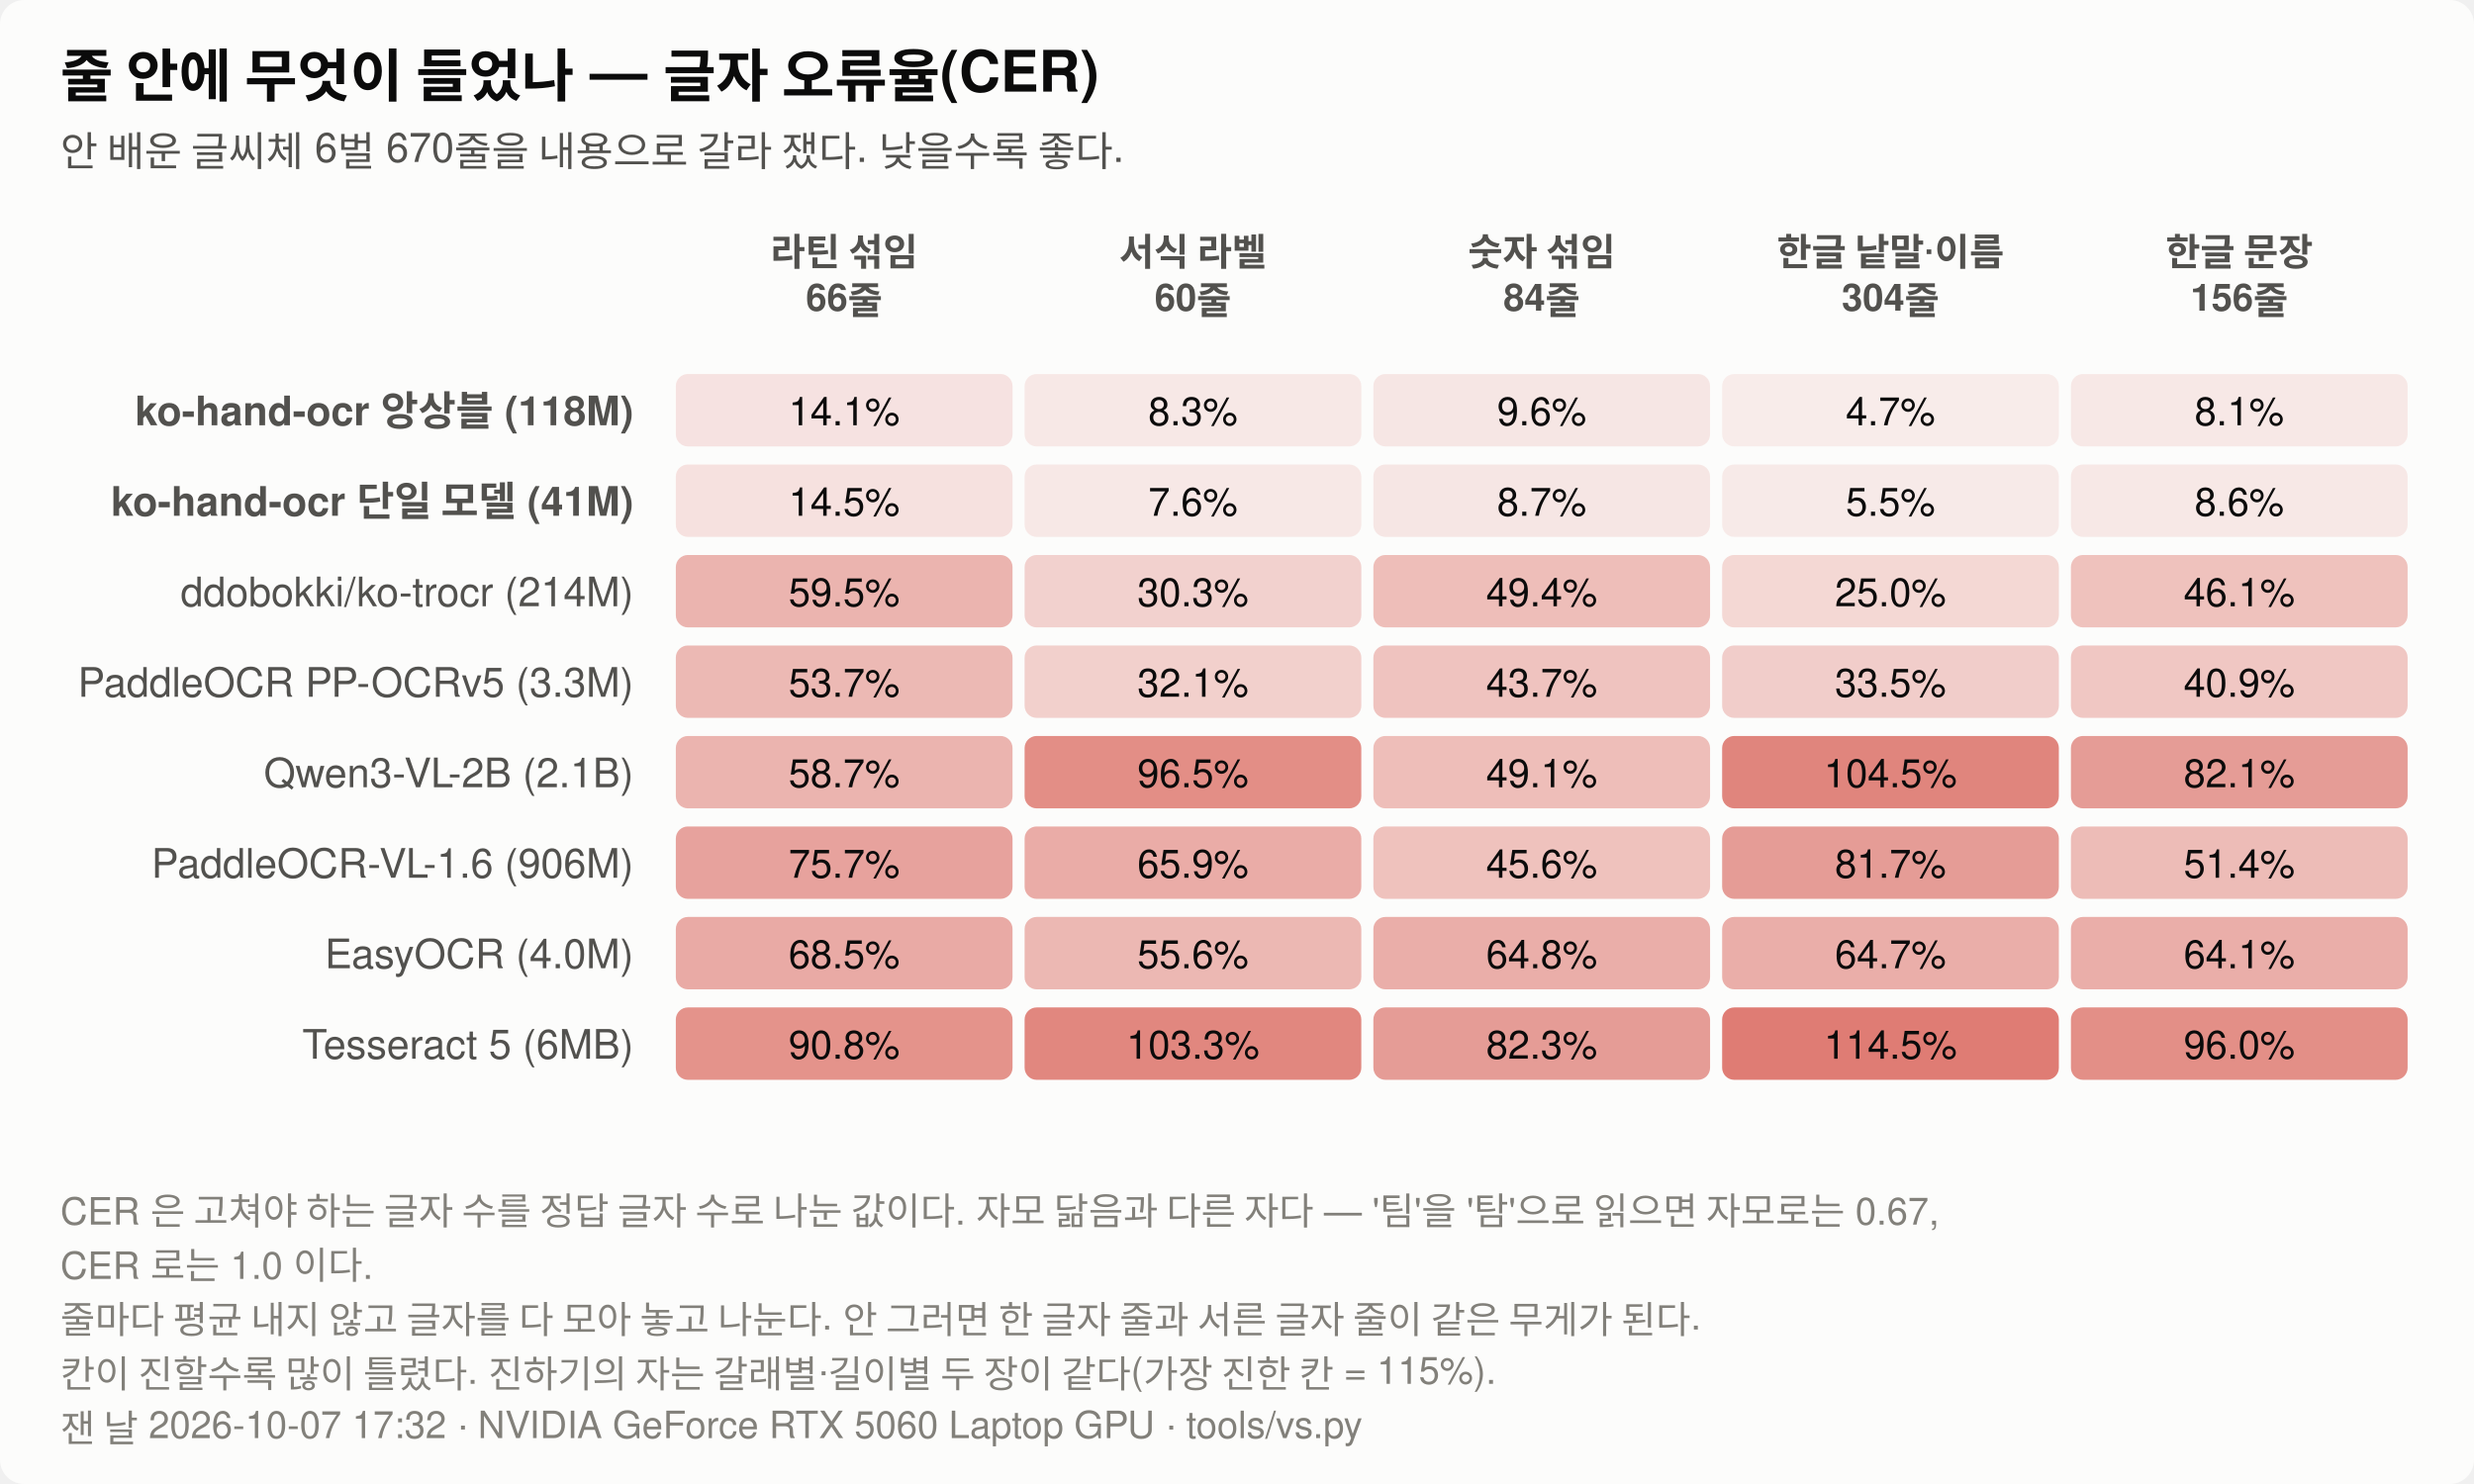
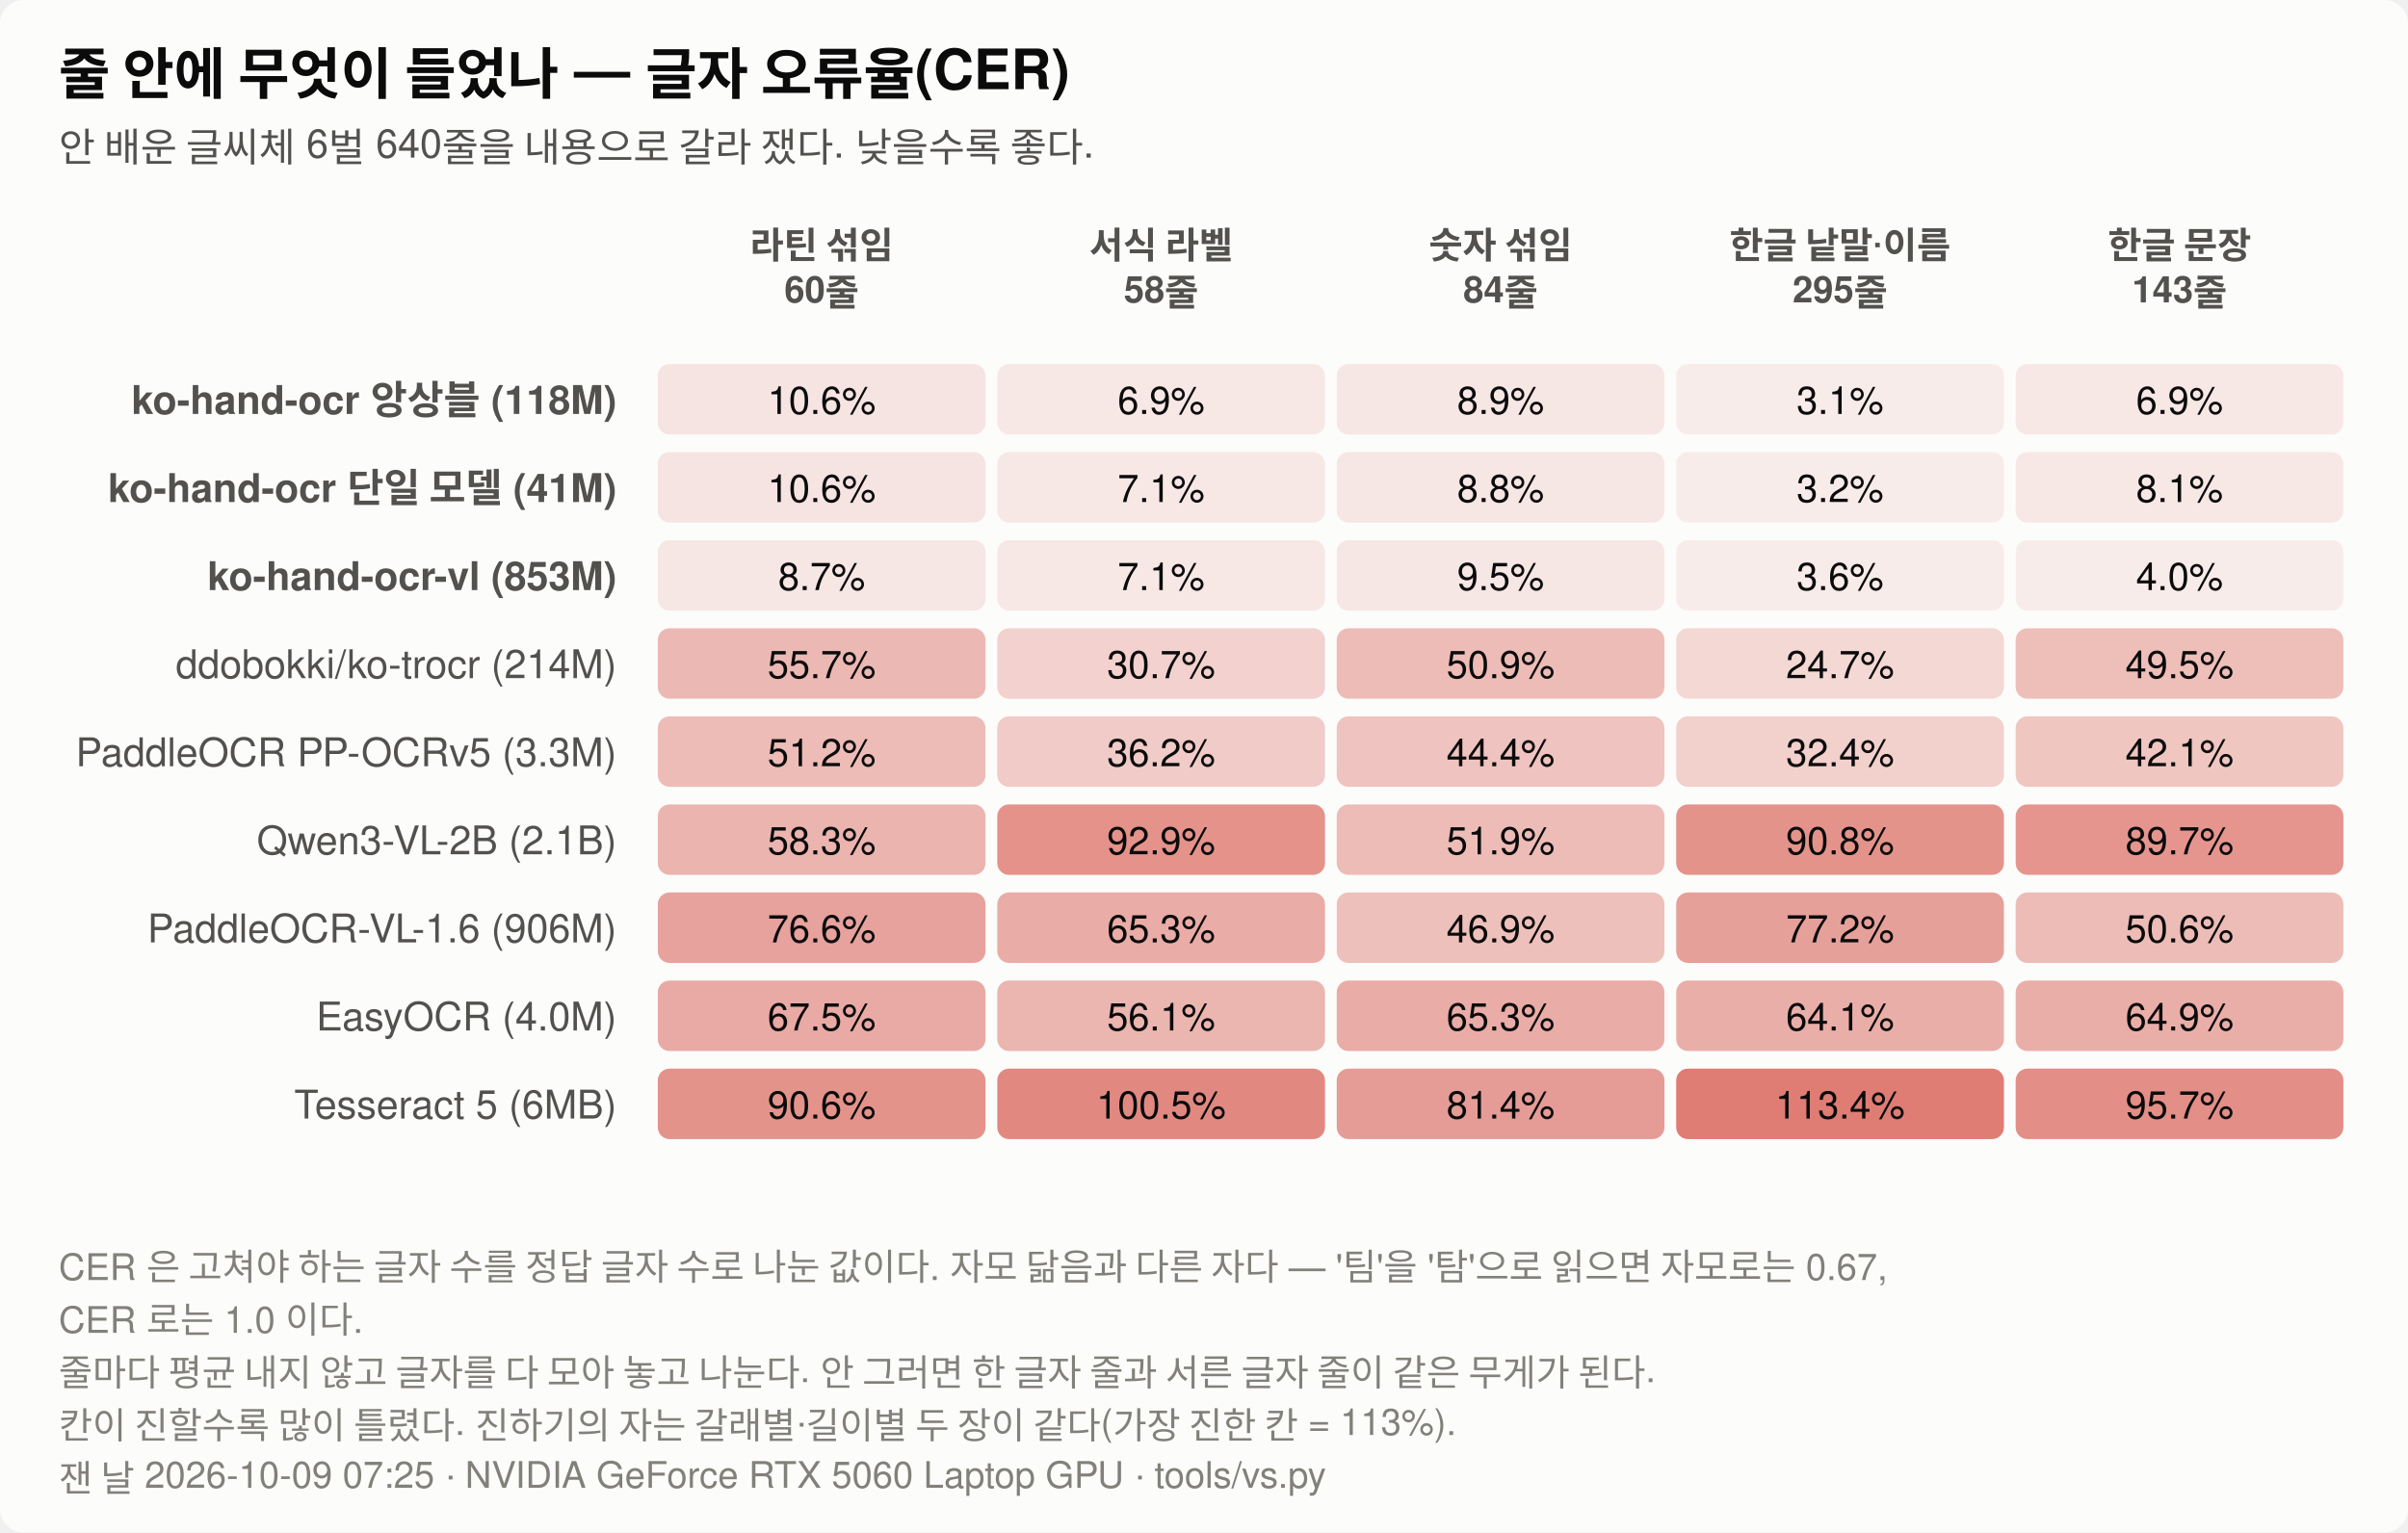
- <svg xmlns="http://www.w3.org/2000/svg" viewBox="0 0 820 492" width="820" height="492" role="img" aria-label="Character error rate by line content. Lower is better. 라틴 섞임: ko-hand-ocr 앙상블 14 percent, ko-hand-ocr 단일 모델 14 percent, ddobokki/ko-trocr 60 percent, PaddleOCR PP-OCRv5 54 percent, Qwen3-VL-2B 59 percent, PaddleOCR-VL-1.6 76 percent, EasyOCR 69 percent, Tesseract 5 91 percent. 서식 라벨: ko-hand-ocr 앙상블 8 percent, ko-hand-ocr 단일 모델 8 percent, ddobokki/ko-trocr 30 percent, PaddleOCR PP-OCRv5 32 percent, Qwen3-VL-2B 96 percent, PaddleOCR-VL-1.6 66 percent, EasyOCR 56 percent, Tesseract 5 103 percent. 숫자 섞임: ko-hand-ocr 앙상블 10 percent, ko-hand-ocr 단일 모델 9 percent, ddobokki/ko-trocr 49 percent, PaddleOCR PP-OCRv5 44 percent, Qwen3-VL-2B 49 percent, PaddleOCR-VL-1.6 46 percent, EasyOCR 65 percent, Tesseract 5 82 percent. 한글 낱말·이름: ko-hand-ocr 앙상블 5 percent, ko-hand-ocr 단일 모델 5 percent, ddobokki/ko-trocr 25 percent, PaddleOCR PP-OCRv5 33 percent, Qwen3-VL-2B 105 percent, PaddleOCR-VL-1.6 82 percent, EasyOCR 65 percent, Tesseract 5 115 percent. 한글 문장: ko-hand-ocr 앙상블 8 percent, ko-hand-ocr 단일 모델 9 percent, ddobokki/ko-trocr 46 percent, PaddleOCR PP-OCRv5 41 percent, Qwen3-VL-2B 82 percent, PaddleOCR-VL-1.6 51 percent, EasyOCR 64 percent, Tesseract 5 96 percent.">
+ <svg xmlns="http://www.w3.org/2000/svg" viewBox="0 0 820 522" width="820" height="522" role="img" aria-label="Character error rate by line content. Lower is better. 라틴 섞임: ko-hand-ocr 앙상블 11 percent, ko-hand-ocr 단일 모델 11 percent, ko-hand-ocr-vl 9 percent, ddobokki/ko-trocr 56 percent, PaddleOCR PP-OCRv5 51 percent, Qwen3-VL-2B 58 percent, PaddleOCR-VL-1.6 77 percent, EasyOCR 68 percent, Tesseract 5 91 percent. 서식 라벨: ko-hand-ocr 앙상블 7 percent, ko-hand-ocr 단일 모델 7 percent, ko-hand-ocr-vl 7 percent, ddobokki/ko-trocr 31 percent, PaddleOCR PP-OCRv5 36 percent, Qwen3-VL-2B 93 percent, PaddleOCR-VL-1.6 65 percent, EasyOCR 56 percent, Tesseract 5 101 percent. 숫자 섞임: ko-hand-ocr 앙상블 9 percent, ko-hand-ocr 단일 모델 9 percent, ko-hand-ocr-vl 10 percent, ddobokki/ko-trocr 51 percent, PaddleOCR PP-OCRv5 44 percent, Qwen3-VL-2B 52 percent, PaddleOCR-VL-1.6 47 percent, EasyOCR 65 percent, Tesseract 5 81 percent. 한글 낱말·이름: ko-hand-ocr 앙상블 3 percent, ko-hand-ocr 단일 모델 3 percent, ko-hand-ocr-vl 4 percent, ddobokki/ko-trocr 25 percent, PaddleOCR PP-OCRv5 32 percent, Qwen3-VL-2B 91 percent, PaddleOCR-VL-1.6 77 percent, EasyOCR 64 percent, Tesseract 5 113 percent. 한글 문장: ko-hand-ocr 앙상블 7 percent, ko-hand-ocr 단일 모델 8 percent, ko-hand-ocr-vl 4 percent, ddobokki/ko-trocr 49 percent, PaddleOCR PP-OCRv5 42 percent, Qwen3-VL-2B 90 percent, PaddleOCR-VL-1.6 51 percent, EasyOCR 65 percent, Tesseract 5 96 percent.">
  <style>
  .surface{fill:#fcfcfb}
  .ink{fill:#0b0b0b}
  .ink2{fill:#52514e}
  .ink3{fill:#82807a}
  .s0{fill:#2a78d6}
  .s1{fill:#eb6834}
  .s2{fill:#8a8880}
+   .s3{fill:#1a9e77}
  .grid{stroke:#e3e2de;stroke-width:1}
  .rule{stroke:#cdccc6;stroke-width:1}
  .heat{fill:#cf3a2e}
  text{font-family:-apple-system,BlinkMacSystemFont,"Segoe UI",Helvetica,Arial,sans-serif}
  @media (prefers-color-scheme: dark){
    .surface{fill:#1a1a19}
    .ink{fill:#ffffff}
    .ink2{fill:#c3c2b7}
    .ink3{fill:#8e8c84}
    .s0{fill:#3987e5}
    .s1{fill:#d95926}
    .s2{fill:#7c7a73}
+     .s3{fill:#2bb58c}
    .grid{stroke:#3a3a38}
    .rule{stroke:#4a4946}
    .heat{fill:#ff6b5e}
  }
</style>
-   <rect class="surface" width="820" height="492" rx="8" />
+   <rect class="surface" width="820" height="522" rx="8" />
  <text class="ink" x="20" y="32" font-size="19" font-weight="600">줄 안에 무엇이 들었나 — 글자 오류율(CER)</text>
-   <text class="ink2" x="20" y="55" font-size="13.5">안 배운 글씨체 6벌 670줄을 내용으로 갈라 쟀다. 낮을수록 좋다.</text>
+   <text class="ink2" x="20" y="55" font-size="13.5">안 배운 글씨체 6벌 640줄을 내용으로 갈라 쟀다. 낮을수록 좋다.</text>
  <text class="ink2" x="279.8" y="88.0" font-size="12.5" font-weight="600" text-anchor="middle">라틴 섞임</text>
-   <text class="ink2" x="279.8" y="103.0" font-size="12.5" font-weight="600" text-anchor="middle">66줄</text>
+   <text class="ink2" x="279.8" y="103.0" font-size="12.5" font-weight="600" text-anchor="middle">60줄</text>
  <text class="ink2" x="395.4" y="88.0" font-size="12.5" font-weight="600" text-anchor="middle">서식 라벨</text>
-   <text class="ink2" x="395.4" y="103.0" font-size="12.5" font-weight="600" text-anchor="middle">60줄</text>
+   <text class="ink2" x="395.4" y="103.0" font-size="12.5" font-weight="600" text-anchor="middle">58줄</text>
  <text class="ink2" x="511.0" y="88.0" font-size="12.5" font-weight="600" text-anchor="middle">숫자 섞임</text>
  <text class="ink2" x="511.0" y="103.0" font-size="12.5" font-weight="600" text-anchor="middle">84줄</text>
  <text class="ink2" x="626.6" y="88.0" font-size="12.5" font-weight="600" text-anchor="middle">한글 낱말·이름</text>
-   <text class="ink2" x="626.6" y="103.0" font-size="12.5" font-weight="600" text-anchor="middle">304줄</text>
+   <text class="ink2" x="626.6" y="103.0" font-size="12.5" font-weight="600" text-anchor="middle">295줄</text>
  <text class="ink2" x="742.2" y="88.0" font-size="12.5" font-weight="600" text-anchor="middle">한글 문장</text>
-   <text class="ink2" x="742.2" y="103.0" font-size="12.5" font-weight="600" text-anchor="middle">156줄</text>
+   <text class="ink2" x="742.2" y="103.0" font-size="12.5" font-weight="600" text-anchor="middle">143줄</text>
  <text class="ink2" x="210" y="141.0" font-size="13.5" font-weight="600" text-anchor="end">ko-hand-ocr 앙상블 (118M)</text>
-   <rect class="heat" x="224.0" y="124.0" width="111.6" height="24" rx="4" fill-opacity="0.13" />
-   <text class="ink" x="279.8" y="141.0" font-size="13" text-anchor="middle">14.1%</text>
+   <rect class="heat" x="224.0" y="124.0" width="111.6" height="24" rx="4" fill-opacity="0.12" />
+   <text class="ink" x="279.8" y="141.0" font-size="13" text-anchor="middle">10.6%</text>
  <rect class="heat" x="339.6" y="124.0" width="111.6" height="24" rx="4" fill-opacity="0.10" />
-   <text class="ink" x="395.4" y="141.0" font-size="13" text-anchor="middle">8.3%</text>
+   <text class="ink" x="395.4" y="141.0" font-size="13" text-anchor="middle">6.9%</text>
  <rect class="heat" x="455.2" y="124.0" width="111.6" height="24" rx="4" fill-opacity="0.11" />
-   <text class="ink" x="511.0" y="141.0" font-size="13" text-anchor="middle">9.6%</text>
+   <text class="ink" x="511.0" y="141.0" font-size="13" text-anchor="middle">8.9%</text>
  <rect class="heat" x="570.8" y="124.0" width="111.6" height="24" rx="4" fill-opacity="0.08" />
-   <text class="ink" x="626.6" y="141.0" font-size="13" text-anchor="middle">4.7%</text>
+   <text class="ink" x="626.6" y="141.0" font-size="13" text-anchor="middle">3.1%</text>
  <rect class="heat" x="686.4" y="124.0" width="111.6" height="24" rx="4" fill-opacity="0.10" />
-   <text class="ink" x="742.2" y="141.0" font-size="13" text-anchor="middle">8.1%</text>
+   <text class="ink" x="742.2" y="141.0" font-size="13" text-anchor="middle">6.9%</text>
  <text class="ink2" x="210" y="171.0" font-size="13.5" font-weight="600" text-anchor="end">ko-hand-ocr 단일 모델 (41M)</text>
-   <rect class="heat" x="224.0" y="154.0" width="111.6" height="24" rx="4" fill-opacity="0.14" />
-   <text class="ink" x="279.8" y="171.0" font-size="13" text-anchor="middle">14.5%</text>
+   <rect class="heat" x="224.0" y="154.0" width="111.6" height="24" rx="4" fill-opacity="0.12" />
+   <text class="ink" x="279.8" y="171.0" font-size="13" text-anchor="middle">10.6%</text>
  <rect class="heat" x="339.6" y="154.0" width="111.6" height="24" rx="4" fill-opacity="0.10" />
-   <text class="ink" x="395.4" y="171.0" font-size="13" text-anchor="middle">7.6%</text>
+   <text class="ink" x="395.4" y="171.0" font-size="13" text-anchor="middle">7.1%</text>
  <rect class="heat" x="455.2" y="154.0" width="111.6" height="24" rx="4" fill-opacity="0.11" />
-   <text class="ink" x="511.0" y="171.0" font-size="13" text-anchor="middle">8.7%</text>
-   <rect class="heat" x="570.8" y="154.0" width="111.6" height="24" rx="4" fill-opacity="0.09" />
-   <text class="ink" x="626.6" y="171.0" font-size="13" text-anchor="middle">5.5%</text>
+   <text class="ink" x="511.0" y="171.0" font-size="13" text-anchor="middle">8.8%</text>
+   <rect class="heat" x="570.8" y="154.0" width="111.6" height="24" rx="4" fill-opacity="0.08" />
+   <text class="ink" x="626.6" y="171.0" font-size="13" text-anchor="middle">3.2%</text>
  <rect class="heat" x="686.4" y="154.0" width="111.6" height="24" rx="4" fill-opacity="0.10" />
-   <text class="ink" x="742.2" y="171.0" font-size="13" text-anchor="middle">8.6%</text>
-   <text class="ink2" x="210" y="201.0" font-size="13.5" font-weight="400" text-anchor="end">ddobokki/ko-trocr (214M)</text>
-   <rect class="heat" x="224.0" y="184.0" width="111.6" height="24" rx="4" fill-opacity="0.37" />
-   <text class="ink" x="279.8" y="201.0" font-size="13" text-anchor="middle">59.5%</text>
-   <rect class="heat" x="339.6" y="184.0" width="111.6" height="24" rx="4" fill-opacity="0.22" />
-   <text class="ink" x="395.4" y="201.0" font-size="13" text-anchor="middle">30.3%</text>
-   <rect class="heat" x="455.2" y="184.0" width="111.6" height="24" rx="4" fill-opacity="0.32" />
-   <text class="ink" x="511.0" y="201.0" font-size="13" text-anchor="middle">49.4%</text>
-   <rect class="heat" x="570.8" y="184.0" width="111.6" height="24" rx="4" fill-opacity="0.19" />
-   <text class="ink" x="626.6" y="201.0" font-size="13" text-anchor="middle">25.0%</text>
-   <rect class="heat" x="686.4" y="184.0" width="111.6" height="24" rx="4" fill-opacity="0.30" />
-   <text class="ink" x="742.2" y="201.0" font-size="13" text-anchor="middle">46.1%</text>
-   <text class="ink2" x="210" y="231.0" font-size="13.5" font-weight="400" text-anchor="end">PaddleOCR PP-OCRv5 (3.3M)</text>
-   <rect class="heat" x="224.0" y="214.0" width="111.6" height="24" rx="4" fill-opacity="0.34" />
-   <text class="ink" x="279.8" y="231.0" font-size="13" text-anchor="middle">53.7%</text>
-   <rect class="heat" x="339.6" y="214.0" width="111.6" height="24" rx="4" fill-opacity="0.23" />
-   <text class="ink" x="395.4" y="231.0" font-size="13" text-anchor="middle">32.1%</text>
-   <rect class="heat" x="455.2" y="214.0" width="111.6" height="24" rx="4" fill-opacity="0.29" />
-   <text class="ink" x="511.0" y="231.0" font-size="13" text-anchor="middle">43.7%</text>
-   <rect class="heat" x="570.8" y="214.0" width="111.6" height="24" rx="4" fill-opacity="0.24" />
-   <text class="ink" x="626.6" y="231.0" font-size="13" text-anchor="middle">33.5%</text>
-   <rect class="heat" x="686.4" y="214.0" width="111.6" height="24" rx="4" fill-opacity="0.27" />
-   <text class="ink" x="742.2" y="231.0" font-size="13" text-anchor="middle">40.9%</text>
-   <text class="ink2" x="210" y="261.0" font-size="13.5" font-weight="400" text-anchor="end">Qwen3-VL-2B (2.1B)</text>
-   <rect class="heat" x="224.0" y="244.0" width="111.6" height="24" rx="4" fill-opacity="0.37" />
-   <text class="ink" x="279.8" y="261.0" font-size="13" text-anchor="middle">58.7%</text>
-   <rect class="heat" x="339.6" y="244.0" width="111.6" height="24" rx="4" fill-opacity="0.57" />
-   <text class="ink" x="395.4" y="261.0" font-size="13" text-anchor="middle">96.5%</text>
-   <rect class="heat" x="455.2" y="244.0" width="111.6" height="24" rx="4" fill-opacity="0.32" />
-   <text class="ink" x="511.0" y="261.0" font-size="13" text-anchor="middle">49.1%</text>
-   <rect class="heat" x="570.8" y="244.0" width="111.6" height="24" rx="4" fill-opacity="0.61" />
-   <text class="ink" x="626.6" y="261.0" font-size="13" text-anchor="middle">104.5%</text>
-   <rect class="heat" x="686.4" y="244.0" width="111.6" height="24" rx="4" fill-opacity="0.49" />
-   <text class="ink" x="742.2" y="261.0" font-size="13" text-anchor="middle">82.1%</text>
-   <text class="ink2" x="210" y="291.0" font-size="13.5" font-weight="400" text-anchor="end">PaddleOCR-VL-1.6 (906M)</text>
-   <rect class="heat" x="224.0" y="274.0" width="111.6" height="24" rx="4" fill-opacity="0.46" />
-   <text class="ink" x="279.8" y="291.0" font-size="13" text-anchor="middle">75.7%</text>
-   <rect class="heat" x="339.6" y="274.0" width="111.6" height="24" rx="4" fill-opacity="0.41" />
-   <text class="ink" x="395.4" y="291.0" font-size="13" text-anchor="middle">65.9%</text>
-   <rect class="heat" x="455.2" y="274.0" width="111.6" height="24" rx="4" fill-opacity="0.30" />
-   <text class="ink" x="511.0" y="291.0" font-size="13" text-anchor="middle">45.6%</text>
-   <rect class="heat" x="570.8" y="274.0" width="111.6" height="24" rx="4" fill-opacity="0.49" />
-   <text class="ink" x="626.6" y="291.0" font-size="13" text-anchor="middle">81.7%</text>
-   <rect class="heat" x="686.4" y="274.0" width="111.6" height="24" rx="4" fill-opacity="0.33" />
-   <text class="ink" x="742.2" y="291.0" font-size="13" text-anchor="middle">51.4%</text>
-   <text class="ink2" x="210" y="321.0" font-size="13.5" font-weight="400" text-anchor="end">EasyOCR (4.0M)</text>
-   <rect class="heat" x="224.0" y="304.0" width="111.6" height="24" rx="4" fill-opacity="0.42" />
-   <text class="ink" x="279.8" y="321.0" font-size="13" text-anchor="middle">68.5%</text>
-   <rect class="heat" x="339.6" y="304.0" width="111.6" height="24" rx="4" fill-opacity="0.35" />
-   <text class="ink" x="395.4" y="321.0" font-size="13" text-anchor="middle">55.6%</text>
-   <rect class="heat" x="455.2" y="304.0" width="111.6" height="24" rx="4" fill-opacity="0.40" />
-   <text class="ink" x="511.0" y="321.0" font-size="13" text-anchor="middle">64.8%</text>
-   <rect class="heat" x="570.8" y="304.0" width="111.6" height="24" rx="4" fill-opacity="0.40" />
-   <text class="ink" x="626.6" y="321.0" font-size="13" text-anchor="middle">64.7%</text>
-   <rect class="heat" x="686.4" y="304.0" width="111.6" height="24" rx="4" fill-opacity="0.40" />
-   <text class="ink" x="742.2" y="321.0" font-size="13" text-anchor="middle">64.1%</text>
-   <text class="ink2" x="210" y="351.0" font-size="13.5" font-weight="400" text-anchor="end">Tesseract 5 (6MB)</text>
-   <rect class="heat" x="224.0" y="334.0" width="111.6" height="24" rx="4" fill-opacity="0.54" />
-   <text class="ink" x="279.8" y="351.0" font-size="13" text-anchor="middle">90.8%</text>
-   <rect class="heat" x="339.6" y="334.0" width="111.6" height="24" rx="4" fill-opacity="0.60" />
-   <text class="ink" x="395.4" y="351.0" font-size="13" text-anchor="middle">103.3%</text>
-   <rect class="heat" x="455.2" y="334.0" width="111.6" height="24" rx="4" fill-opacity="0.49" />
-   <text class="ink" x="511.0" y="351.0" font-size="13" text-anchor="middle">82.3%</text>
-   <rect class="heat" x="570.8" y="334.0" width="111.6" height="24" rx="4" fill-opacity="0.66" />
-   <text class="ink" x="626.6" y="351.0" font-size="13" text-anchor="middle">114.5%</text>
-   <rect class="heat" x="686.4" y="334.0" width="111.6" height="24" rx="4" fill-opacity="0.56" />
-   <text class="ink" x="742.2" y="351.0" font-size="13" text-anchor="middle">96.0%</text>
-   <text class="ink3" x="20" y="406" font-size="12.5">CER 은 고쳐야 하는 글자 수를 정답 글자 수로 나눈 값이다. 자모 닮음과 다른 자다 — '팀'을 '탐'으로 읽으면 자모로는 0.67,</text>
-   <text class="ink3" x="20" y="424" font-size="12.5">CER 로는 1.0 이다.</text>
-   <text class="ink3" x="20" y="442" font-size="12.5">줄마다 평균 내지 않고 글자를 다 모아 놓고 나눈다. 안 그러면 한 글자 줄과 서른 글자 줄이 같은 무게가 된다.</text>
-   <text class="ink3" x="20" y="460" font-size="12.5">칸이 진할수록 많이 틀렸다. 진하기의 자는 갈래별·길이별 두 장이 같다(가장 진한 칸 = 115%).</text>
-   <text class="ink3" x="20" y="478" font-size="12.5">잰 날 2026-10-07 17:32 · NVIDIA GeForce RTX 5060 Laptop GPU · tools/vs.py</text>
+   <text class="ink" x="742.2" y="171.0" font-size="13" text-anchor="middle">8.1%</text>
+   <text class="ink2" x="210" y="201.0" font-size="13.5" font-weight="600" text-anchor="end">ko-hand-ocr-vl (853M)</text>
+   <rect class="heat" x="224.0" y="184.0" width="111.6" height="24" rx="4" fill-opacity="0.11" />
+   <text class="ink" x="279.8" y="201.0" font-size="13" text-anchor="middle">8.7%</text>
+   <rect class="heat" x="339.6" y="184.0" width="111.6" height="24" rx="4" fill-opacity="0.10" />
+   <text class="ink" x="395.4" y="201.0" font-size="13" text-anchor="middle">7.1%</text>
+   <rect class="heat" x="455.2" y="184.0" width="111.6" height="24" rx="4" fill-opacity="0.11" />
+   <text class="ink" x="511.0" y="201.0" font-size="13" text-anchor="middle">9.5%</text>
+   <rect class="heat" x="570.8" y="184.0" width="111.6" height="24" rx="4" fill-opacity="0.08" />
+   <text class="ink" x="626.6" y="201.0" font-size="13" text-anchor="middle">3.6%</text>
+   <rect class="heat" x="686.4" y="184.0" width="111.6" height="24" rx="4" fill-opacity="0.08" />
+   <text class="ink" x="742.2" y="201.0" font-size="13" text-anchor="middle">4.0%</text>
+   <text class="ink2" x="210" y="231.0" font-size="13.5" font-weight="400" text-anchor="end">ddobokki/ko-trocr (214M)</text>
+   <rect class="heat" x="224.0" y="214.0" width="111.6" height="24" rx="4" fill-opacity="0.35" />
+   <text class="ink" x="279.8" y="231.0" font-size="13" text-anchor="middle">55.7%</text>
+   <rect class="heat" x="339.6" y="214.0" width="111.6" height="24" rx="4" fill-opacity="0.22" />
+   <text class="ink" x="395.4" y="231.0" font-size="13" text-anchor="middle">30.7%</text>
+   <rect class="heat" x="455.2" y="214.0" width="111.6" height="24" rx="4" fill-opacity="0.33" />
+   <text class="ink" x="511.0" y="231.0" font-size="13" text-anchor="middle">50.9%</text>
+   <rect class="heat" x="570.8" y="214.0" width="111.6" height="24" rx="4" fill-opacity="0.19" />
+   <text class="ink" x="626.6" y="231.0" font-size="13" text-anchor="middle">24.7%</text>
+   <rect class="heat" x="686.4" y="214.0" width="111.6" height="24" rx="4" fill-opacity="0.32" />
+   <text class="ink" x="742.2" y="231.0" font-size="13" text-anchor="middle">49.5%</text>
+   <text class="ink2" x="210" y="261.0" font-size="13.5" font-weight="400" text-anchor="end">PaddleOCR PP-OCRv5 (3.3M)</text>
+   <rect class="heat" x="224.0" y="244.0" width="111.6" height="24" rx="4" fill-opacity="0.33" />
+   <text class="ink" x="279.8" y="261.0" font-size="13" text-anchor="middle">51.2%</text>
+   <rect class="heat" x="339.6" y="244.0" width="111.6" height="24" rx="4" fill-opacity="0.25" />
+   <text class="ink" x="395.4" y="261.0" font-size="13" text-anchor="middle">36.2%</text>
+   <rect class="heat" x="455.2" y="244.0" width="111.6" height="24" rx="4" fill-opacity="0.29" />
+   <text class="ink" x="511.0" y="261.0" font-size="13" text-anchor="middle">44.4%</text>
+   <rect class="heat" x="570.8" y="244.0" width="111.6" height="24" rx="4" fill-opacity="0.23" />
+   <text class="ink" x="626.6" y="261.0" font-size="13" text-anchor="middle">32.4%</text>
+   <rect class="heat" x="686.4" y="244.0" width="111.6" height="24" rx="4" fill-opacity="0.28" />
+   <text class="ink" x="742.2" y="261.0" font-size="13" text-anchor="middle">42.1%</text>
+   <text class="ink2" x="210" y="291.0" font-size="13.5" font-weight="400" text-anchor="end">Qwen3-VL-2B (2.1B)</text>
+   <rect class="heat" x="224.0" y="274.0" width="111.6" height="24" rx="4" fill-opacity="0.37" />
+   <text class="ink" x="279.8" y="291.0" font-size="13" text-anchor="middle">58.3%</text>
+   <rect class="heat" x="339.6" y="274.0" width="111.6" height="24" rx="4" fill-opacity="0.55" />
+   <text class="ink" x="395.4" y="291.0" font-size="13" text-anchor="middle">92.9%</text>
+   <rect class="heat" x="455.2" y="274.0" width="111.6" height="24" rx="4" fill-opacity="0.33" />
+   <text class="ink" x="511.0" y="291.0" font-size="13" text-anchor="middle">51.9%</text>
+   <rect class="heat" x="570.8" y="274.0" width="111.6" height="24" rx="4" fill-opacity="0.54" />
+   <text class="ink" x="626.6" y="291.0" font-size="13" text-anchor="middle">90.8%</text>
+   <rect class="heat" x="686.4" y="274.0" width="111.6" height="24" rx="4" fill-opacity="0.53" />
+   <text class="ink" x="742.2" y="291.0" font-size="13" text-anchor="middle">89.7%</text>
+   <text class="ink2" x="210" y="321.0" font-size="13.5" font-weight="400" text-anchor="end">PaddleOCR-VL-1.6 (906M)</text>
+   <rect class="heat" x="224.0" y="304.0" width="111.6" height="24" rx="4" fill-opacity="0.46" />
+   <text class="ink" x="279.8" y="321.0" font-size="13" text-anchor="middle">76.6%</text>
+   <rect class="heat" x="339.6" y="304.0" width="111.6" height="24" rx="4" fill-opacity="0.41" />
+   <text class="ink" x="395.4" y="321.0" font-size="13" text-anchor="middle">65.3%</text>
+   <rect class="heat" x="455.2" y="304.0" width="111.6" height="24" rx="4" fill-opacity="0.31" />
+   <text class="ink" x="511.0" y="321.0" font-size="13" text-anchor="middle">46.9%</text>
+   <rect class="heat" x="570.8" y="304.0" width="111.6" height="24" rx="4" fill-opacity="0.47" />
+   <text class="ink" x="626.6" y="321.0" font-size="13" text-anchor="middle">77.2%</text>
+   <rect class="heat" x="686.4" y="304.0" width="111.6" height="24" rx="4" fill-opacity="0.33" />
+   <text class="ink" x="742.2" y="321.0" font-size="13" text-anchor="middle">50.6%</text>
+   <text class="ink2" x="210" y="351.0" font-size="13.5" font-weight="400" text-anchor="end">EasyOCR (4.0M)</text>
+   <rect class="heat" x="224.0" y="334.0" width="111.6" height="24" rx="4" fill-opacity="0.42" />
+   <text class="ink" x="279.8" y="351.0" font-size="13" text-anchor="middle">67.5%</text>
+   <rect class="heat" x="339.6" y="334.0" width="111.6" height="24" rx="4" fill-opacity="0.36" />
+   <text class="ink" x="395.4" y="351.0" font-size="13" text-anchor="middle">56.1%</text>
+   <rect class="heat" x="455.2" y="334.0" width="111.6" height="24" rx="4" fill-opacity="0.41" />
+   <text class="ink" x="511.0" y="351.0" font-size="13" text-anchor="middle">65.3%</text>
+   <rect class="heat" x="570.8" y="334.0" width="111.6" height="24" rx="4" fill-opacity="0.40" />
+   <text class="ink" x="626.6" y="351.0" font-size="13" text-anchor="middle">64.1%</text>
+   <rect class="heat" x="686.4" y="334.0" width="111.6" height="24" rx="4" fill-opacity="0.40" />
+   <text class="ink" x="742.2" y="351.0" font-size="13" text-anchor="middle">64.9%</text>
+   <text class="ink2" x="210" y="381.0" font-size="13.5" font-weight="400" text-anchor="end">Tesseract 5 (6MB)</text>
+   <rect class="heat" x="224.0" y="364.0" width="111.6" height="24" rx="4" fill-opacity="0.54" />
+   <text class="ink" x="279.8" y="381.0" font-size="13" text-anchor="middle">90.6%</text>
+   <rect class="heat" x="339.6" y="364.0" width="111.6" height="24" rx="4" fill-opacity="0.59" />
+   <text class="ink" x="395.4" y="381.0" font-size="13" text-anchor="middle">100.5%</text>
+   <rect class="heat" x="455.2" y="364.0" width="111.6" height="24" rx="4" fill-opacity="0.49" />
+   <text class="ink" x="511.0" y="381.0" font-size="13" text-anchor="middle">81.4%</text>
+   <rect class="heat" x="570.8" y="364.0" width="111.6" height="24" rx="4" fill-opacity="0.66" />
+   <text class="ink" x="626.6" y="381.0" font-size="13" text-anchor="middle">113.4%</text>
+   <rect class="heat" x="686.4" y="364.0" width="111.6" height="24" rx="4" fill-opacity="0.57" />
+   <text class="ink" x="742.2" y="381.0" font-size="13" text-anchor="middle">95.7%</text>
+   <text class="ink3" x="20" y="436" font-size="12.5">CER 은 고쳐야 하는 글자 수를 정답 글자 수로 나눈 값이다. 자모 닮음과 다른 자다 — '팀'을 '탐'으로 읽으면 자모로는 0.67,</text>
+   <text class="ink3" x="20" y="454" font-size="12.5">CER 로는 1.0 이다.</text>
+   <text class="ink3" x="20" y="472" font-size="12.5">줄마다 평균 내지 않고 글자를 다 모아 놓고 나눈다. 안 그러면 한 글자 줄과 서른 글자 줄이 같은 무게가 된다.</text>
+   <text class="ink3" x="20" y="490" font-size="12.5">칸이 진할수록 많이 틀렸다. 진하기의 자는 갈래별·길이별 두 장이 같다(가장 진한 칸 = 113%).</text>
+   <text class="ink3" x="20" y="508" font-size="12.5">잰 날 2026-10-09 07:25 · NVIDIA GeForce RTX 5060 Laptop GPU · tools/vs.py</text>
</svg>
